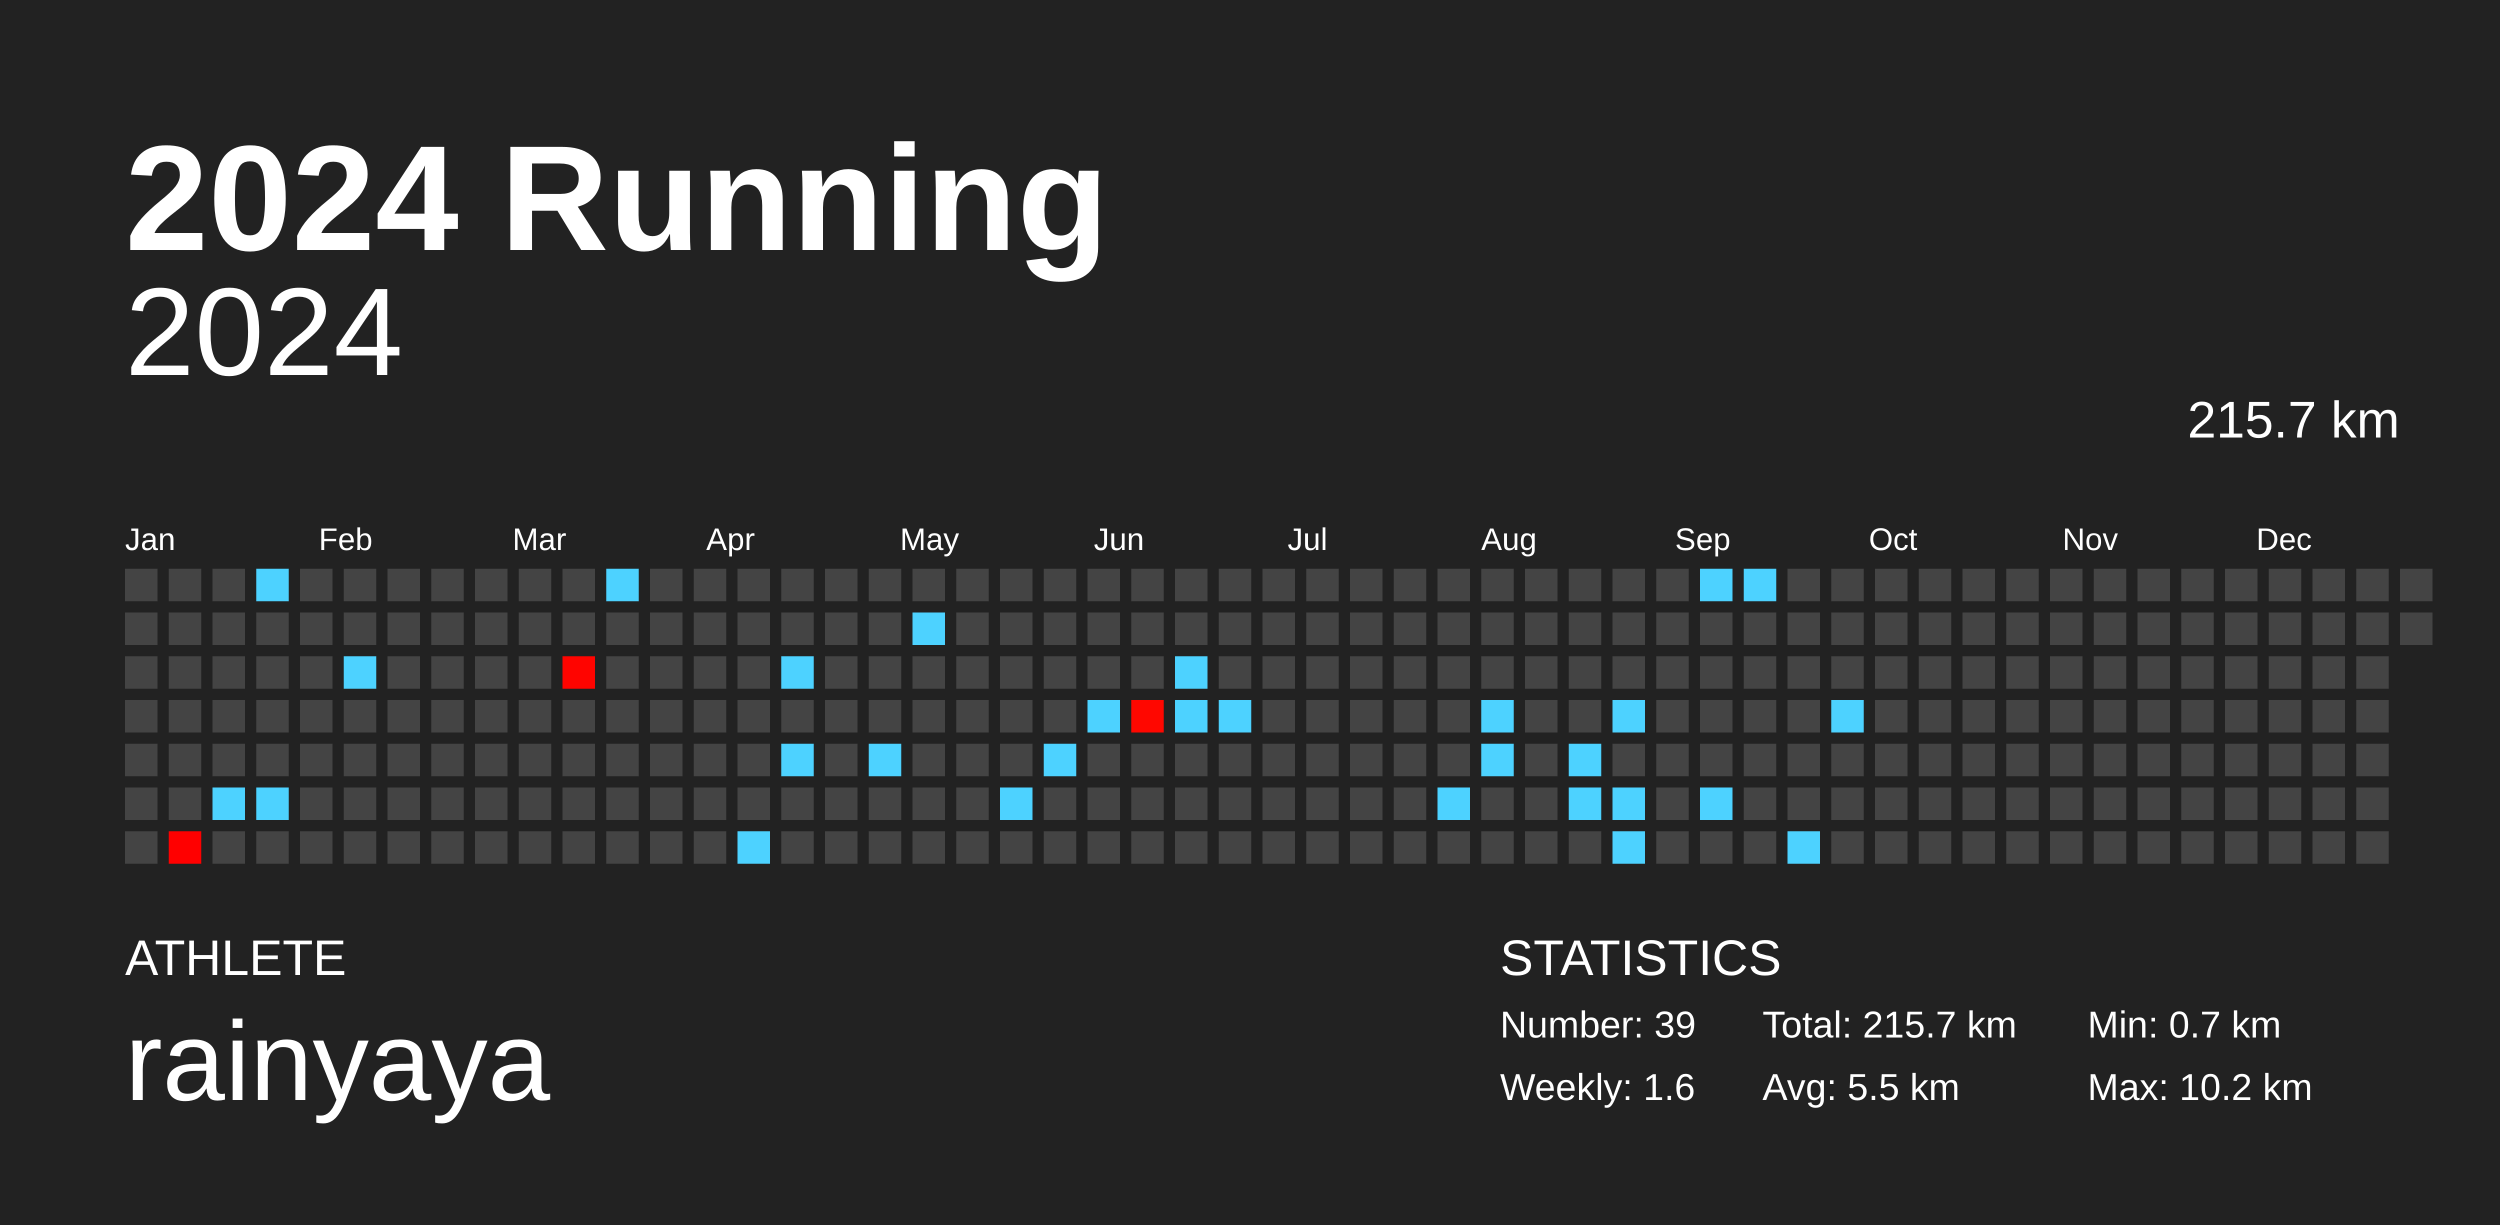
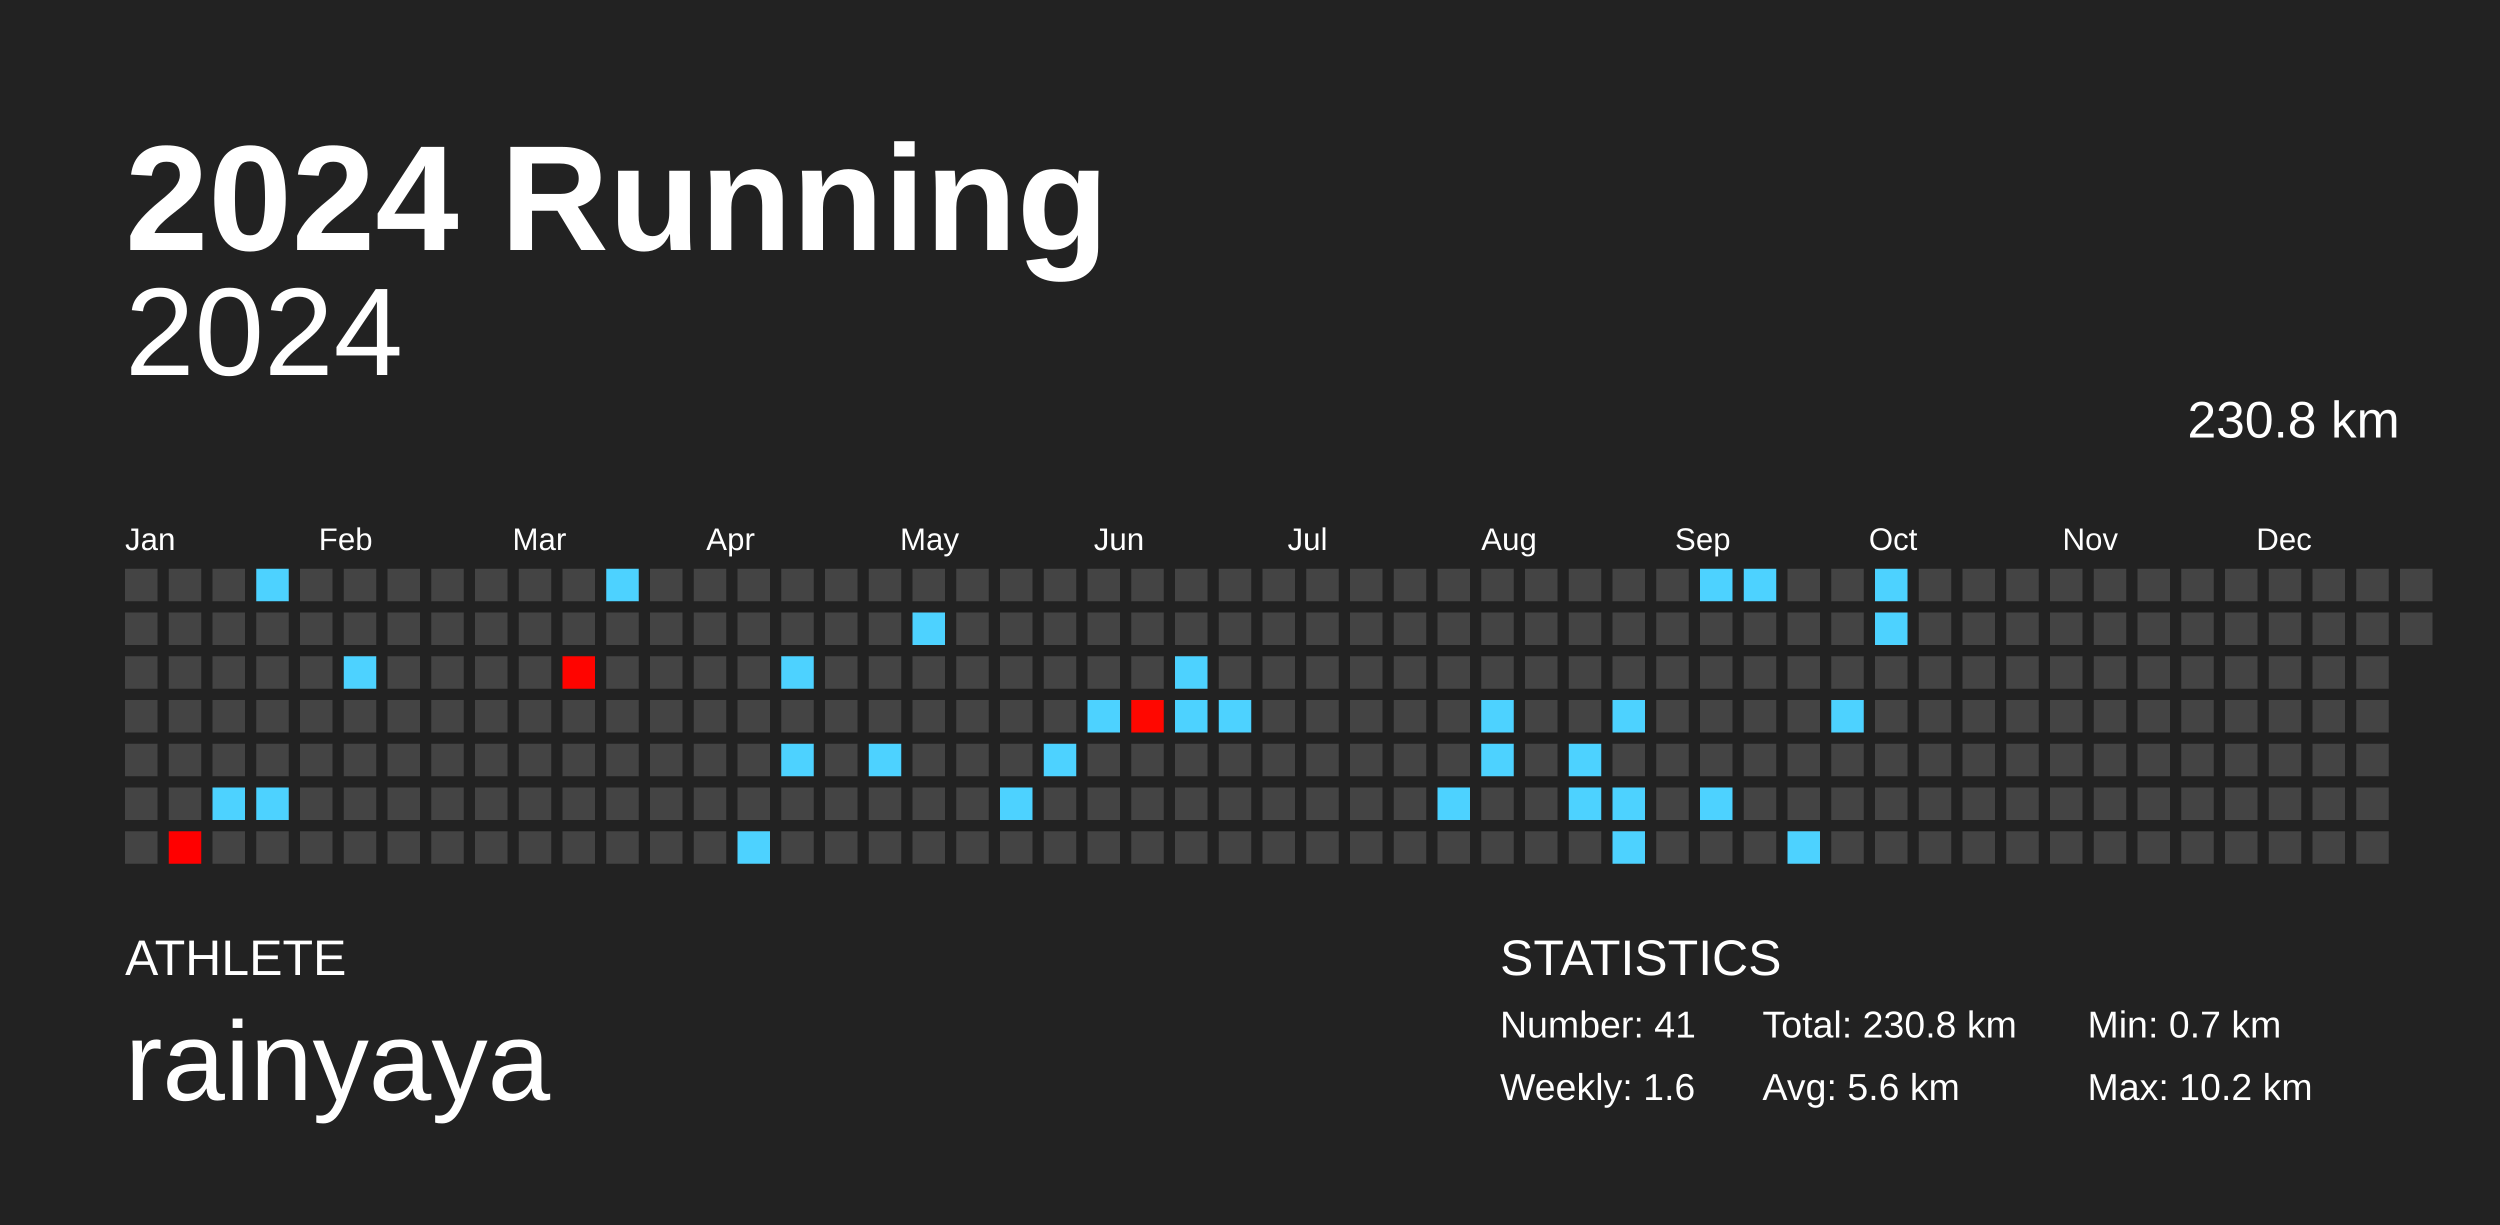
<svg xmlns="http://www.w3.org/2000/svg" baseProfile="full" height="98mm" version="1.1" viewBox="0,0,200,98" width="200mm">
  <defs />
  <rect fill="#222222" height="98" width="200" x="0" y="0" />
  <text fill="#FFFFFF" style="font-size:12px; font-family:Arial; font-weight:bold;" x="10" y="20">2024 Running</text>
  <text fill="#FFFFFF" style="font-size:4px; font-family:Arial" x="10" y="78">ATHLETE</text>
  <text fill="#FFFFFF" style="font-size:9px; font-family:Arial" x="10" y="88">rainyaya</text>
  <text fill="#FFFFFF" style="font-size:4px; font-family:Arial" x="120" y="78">STATISTICS</text>
-   <text fill="#FFFFFF" style="font-size:3px; font-family:Arial" x="120" y="83">Number: 39</text>
+   <text fill="#FFFFFF" style="font-size:3px; font-family:Arial" x="120" y="83">Number: 41</text>
  <text fill="#FFFFFF" style="font-size:3px; font-family:Arial" x="120" y="88">Weekly: 1.6</text>
-   <text fill="#FFFFFF" style="font-size:3px; font-family:Arial" x="141" y="83">Total: 215.7 km</text>
-   <text fill="#FFFFFF" style="font-size:3px; font-family:Arial" x="141" y="88">Avg: 5.5 km</text>
+   <text fill="#FFFFFF" style="font-size:3px; font-family:Arial" x="141" y="83">Total: 230.8 km</text>
+   <text fill="#FFFFFF" style="font-size:3px; font-family:Arial" x="141" y="88">Avg: 5.6 km</text>
  <text fill="#FFFFFF" style="font-size:3px; font-family:Arial" x="167" y="83">Min: 0.7 km</text>
  <text fill="#FFFFFF" style="font-size:3px; font-family:Arial" x="167" y="88">Max: 10.2 km</text>
  <text alignment-baseline="hanging" fill="#FFFFFF" style="font-size:10.0px; font-family:Arial;" x="10" y="30">2024</text>
-   <text alignment-baseline="hanging" fill="#FFFFFF" style="font-size:4.125px; font-family:Arial;" x="175" y="35">215.7 km</text>
+   <text alignment-baseline="hanging" fill="#FFFFFF" style="font-size:4.125px; font-family:Arial;" x="175" y="35">230.8 km</text>
  <text fill="#FFFFFF" style="font-size:2.5px; font-family:Arial" x="10.0" y="44">Jan</text>
  <text fill="#FFFFFF" style="font-size:2.5px; font-family:Arial" x="25.5" y="44">Feb</text>
  <text fill="#FFFFFF" style="font-size:2.5px; font-family:Arial" x="41.0" y="44">Mar</text>
  <text fill="#FFFFFF" style="font-size:2.5px; font-family:Arial" x="56.5" y="44">Apr</text>
  <text fill="#FFFFFF" style="font-size:2.5px; font-family:Arial" x="72.0" y="44">May</text>
  <text fill="#FFFFFF" style="font-size:2.5px; font-family:Arial" x="87.5" y="44">Jun</text>
  <text fill="#FFFFFF" style="font-size:2.5px; font-family:Arial" x="103.0" y="44">Jul</text>
  <text fill="#FFFFFF" style="font-size:2.5px; font-family:Arial" x="118.5" y="44">Aug</text>
  <text fill="#FFFFFF" style="font-size:2.5px; font-family:Arial" x="134.0" y="44">Sep</text>
  <text fill="#FFFFFF" style="font-size:2.5px; font-family:Arial" x="149.5" y="44">Oct</text>
  <text fill="#FFFFFF" style="font-size:2.5px; font-family:Arial" x="165.0" y="44">Nov</text>
  <text fill="#FFFFFF" style="font-size:2.5px; font-family:Arial" x="180.5" y="44">Dec</text>
  <rect fill="#444444" height="2.6" width="2.6" x="10.0" y="45.5" />
  <rect fill="#444444" height="2.6" width="2.6" x="10.0" y="49.0" />
  <rect fill="#444444" height="2.6" width="2.6" x="10.0" y="52.5" />
  <rect fill="#444444" height="2.6" width="2.6" x="10.0" y="56.0" />
  <rect fill="#444444" height="2.6" width="2.6" x="10.0" y="59.5" />
  <rect fill="#444444" height="2.6" width="2.6" x="10.0" y="63.0" />
  <rect fill="#444444" height="2.6" width="2.6" x="10.0" y="66.5" />
  <rect fill="#444444" height="2.6" width="2.6" x="13.5" y="45.5" />
  <rect fill="#444444" height="2.6" width="2.6" x="13.5" y="49.0" />
  <rect fill="#444444" height="2.6" width="2.6" x="13.5" y="52.5" />
  <rect fill="#444444" height="2.6" width="2.6" x="13.5" y="56.0" />
  <rect fill="#444444" height="2.6" width="2.6" x="13.5" y="59.5" />
  <rect fill="#444444" height="2.6" width="2.6" x="13.5" y="63.0" />
  <rect fill="#ff0000" height="2.6" width="2.6" x="13.5" y="66.5" />
  <rect fill="#444444" height="2.6" width="2.6" x="17.0" y="45.5" />
  <rect fill="#444444" height="2.6" width="2.6" x="17.0" y="49.0" />
  <rect fill="#444444" height="2.6" width="2.6" x="17.0" y="52.5" />
  <rect fill="#444444" height="2.6" width="2.6" x="17.0" y="56.0" />
  <rect fill="#444444" height="2.6" width="2.6" x="17.0" y="59.5" />
  <rect fill="#4dd2ff" height="2.6" width="2.6" x="17.0" y="63.0" />
  <rect fill="#444444" height="2.6" width="2.6" x="17.0" y="66.5" />
  <rect fill="#4dd2ff" height="2.6" width="2.6" x="20.5" y="45.5" />
  <rect fill="#444444" height="2.6" width="2.6" x="20.5" y="49.0" />
  <rect fill="#444444" height="2.6" width="2.6" x="20.5" y="52.5" />
  <rect fill="#444444" height="2.6" width="2.6" x="20.5" y="56.0" />
  <rect fill="#444444" height="2.6" width="2.6" x="20.5" y="59.5" />
  <rect fill="#4dd2ff" height="2.6" width="2.6" x="20.5" y="63.0" />
  <rect fill="#444444" height="2.6" width="2.6" x="20.5" y="66.5" />
  <rect fill="#444444" height="2.6" width="2.6" x="24.0" y="45.5" />
  <rect fill="#444444" height="2.6" width="2.6" x="24.0" y="49.0" />
  <rect fill="#444444" height="2.6" width="2.6" x="24.0" y="52.5" />
  <rect fill="#444444" height="2.6" width="2.6" x="24.0" y="56.0" />
  <rect fill="#444444" height="2.6" width="2.6" x="24.0" y="59.5" />
  <rect fill="#444444" height="2.6" width="2.6" x="24.0" y="63.0" />
  <rect fill="#444444" height="2.6" width="2.6" x="24.0" y="66.5" />
  <rect fill="#444444" height="2.6" width="2.6" x="27.5" y="45.5" />
  <rect fill="#444444" height="2.6" width="2.6" x="27.5" y="49.0" />
  <rect fill="#4dd2ff" height="2.6" width="2.6" x="27.5" y="52.5" />
  <rect fill="#444444" height="2.6" width="2.6" x="27.5" y="56.0" />
  <rect fill="#444444" height="2.6" width="2.6" x="27.5" y="59.5" />
  <rect fill="#444444" height="2.6" width="2.6" x="27.5" y="63.0" />
  <rect fill="#444444" height="2.6" width="2.6" x="27.5" y="66.5" />
  <rect fill="#444444" height="2.6" width="2.6" x="31.0" y="45.5" />
  <rect fill="#444444" height="2.6" width="2.6" x="31.0" y="49.0" />
  <rect fill="#444444" height="2.6" width="2.6" x="31.0" y="52.5" />
  <rect fill="#444444" height="2.6" width="2.6" x="31.0" y="56.0" />
  <rect fill="#444444" height="2.6" width="2.6" x="31.0" y="59.5" />
  <rect fill="#444444" height="2.6" width="2.6" x="31.0" y="63.0" />
  <rect fill="#444444" height="2.6" width="2.6" x="31.0" y="66.5" />
  <rect fill="#444444" height="2.6" width="2.6" x="34.5" y="45.5" />
  <rect fill="#444444" height="2.6" width="2.6" x="34.5" y="49.0" />
  <rect fill="#444444" height="2.6" width="2.6" x="34.5" y="52.5" />
  <rect fill="#444444" height="2.6" width="2.6" x="34.5" y="56.0" />
  <rect fill="#444444" height="2.6" width="2.6" x="34.5" y="59.5" />
  <rect fill="#444444" height="2.6" width="2.6" x="34.5" y="63.0" />
  <rect fill="#444444" height="2.6" width="2.6" x="34.5" y="66.5" />
  <rect fill="#444444" height="2.6" width="2.6" x="38.0" y="45.5" />
  <rect fill="#444444" height="2.6" width="2.6" x="38.0" y="49.0" />
  <rect fill="#444444" height="2.6" width="2.6" x="38.0" y="52.5" />
  <rect fill="#444444" height="2.6" width="2.6" x="38.0" y="56.0" />
  <rect fill="#444444" height="2.6" width="2.6" x="38.0" y="59.5" />
  <rect fill="#444444" height="2.6" width="2.6" x="38.0" y="63.0" />
  <rect fill="#444444" height="2.6" width="2.6" x="38.0" y="66.5" />
  <rect fill="#444444" height="2.6" width="2.6" x="41.5" y="45.5" />
  <rect fill="#444444" height="2.6" width="2.6" x="41.5" y="49.0" />
  <rect fill="#444444" height="2.6" width="2.6" x="41.5" y="52.5" />
  <rect fill="#444444" height="2.6" width="2.6" x="41.5" y="56.0" />
  <rect fill="#444444" height="2.6" width="2.6" x="41.5" y="59.5" />
  <rect fill="#444444" height="2.6" width="2.6" x="41.5" y="63.0" />
  <rect fill="#444444" height="2.6" width="2.6" x="41.5" y="66.5" />
  <rect fill="#444444" height="2.6" width="2.6" x="45.0" y="45.5" />
  <rect fill="#444444" height="2.6" width="2.6" x="45.0" y="49.0" />
  <rect fill="#ff0400" height="2.6" width="2.6" x="45.0" y="52.5" />
  <rect fill="#444444" height="2.6" width="2.6" x="45.0" y="56.0" />
  <rect fill="#444444" height="2.6" width="2.6" x="45.0" y="59.5" />
  <rect fill="#444444" height="2.6" width="2.6" x="45.0" y="63.0" />
  <rect fill="#444444" height="2.6" width="2.6" x="45.0" y="66.5" />
  <rect fill="#4dd2ff" height="2.6" width="2.6" x="48.5" y="45.5" />
  <rect fill="#444444" height="2.6" width="2.6" x="48.5" y="49.0" />
  <rect fill="#444444" height="2.6" width="2.6" x="48.5" y="52.5" />
  <rect fill="#444444" height="2.6" width="2.6" x="48.5" y="56.0" />
  <rect fill="#444444" height="2.6" width="2.6" x="48.5" y="59.5" />
  <rect fill="#444444" height="2.6" width="2.6" x="48.5" y="63.0" />
  <rect fill="#444444" height="2.6" width="2.6" x="48.5" y="66.5" />
  <rect fill="#444444" height="2.6" width="2.6" x="52.0" y="45.5" />
  <rect fill="#444444" height="2.6" width="2.6" x="52.0" y="49.0" />
  <rect fill="#444444" height="2.6" width="2.6" x="52.0" y="52.5" />
  <rect fill="#444444" height="2.6" width="2.6" x="52.0" y="56.0" />
  <rect fill="#444444" height="2.6" width="2.6" x="52.0" y="59.5" />
  <rect fill="#444444" height="2.6" width="2.6" x="52.0" y="63.0" />
  <rect fill="#444444" height="2.6" width="2.6" x="52.0" y="66.5" />
  <rect fill="#444444" height="2.6" width="2.6" x="55.5" y="45.5" />
  <rect fill="#444444" height="2.6" width="2.6" x="55.5" y="49.0" />
  <rect fill="#444444" height="2.6" width="2.6" x="55.5" y="52.5" />
  <rect fill="#444444" height="2.6" width="2.6" x="55.5" y="56.0" />
  <rect fill="#444444" height="2.6" width="2.6" x="55.5" y="59.5" />
  <rect fill="#444444" height="2.6" width="2.6" x="55.5" y="63.0" />
  <rect fill="#444444" height="2.6" width="2.6" x="55.5" y="66.5" />
  <rect fill="#444444" height="2.6" width="2.6" x="59.0" y="45.5" />
  <rect fill="#444444" height="2.6" width="2.6" x="59.0" y="49.0" />
  <rect fill="#444444" height="2.6" width="2.6" x="59.0" y="52.5" />
  <rect fill="#444444" height="2.6" width="2.6" x="59.0" y="56.0" />
  <rect fill="#444444" height="2.6" width="2.6" x="59.0" y="59.5" />
  <rect fill="#444444" height="2.6" width="2.6" x="59.0" y="63.0" />
  <rect fill="#4dd2ff" height="2.6" width="2.6" x="59.0" y="66.5" />
  <rect fill="#444444" height="2.6" width="2.6" x="62.5" y="45.5" />
  <rect fill="#444444" height="2.6" width="2.6" x="62.5" y="49.0" />
  <rect fill="#4dd2ff" height="2.6" width="2.6" x="62.5" y="52.5" />
  <rect fill="#444444" height="2.6" width="2.6" x="62.5" y="56.0" />
  <rect fill="#4dd2ff" height="2.6" width="2.6" x="62.5" y="59.5" />
  <rect fill="#444444" height="2.6" width="2.6" x="62.5" y="63.0" />
  <rect fill="#444444" height="2.6" width="2.6" x="62.5" y="66.5" />
  <rect fill="#444444" height="2.6" width="2.6" x="66.0" y="45.5" />
  <rect fill="#444444" height="2.6" width="2.6" x="66.0" y="49.0" />
  <rect fill="#444444" height="2.6" width="2.6" x="66.0" y="52.5" />
  <rect fill="#444444" height="2.6" width="2.6" x="66.0" y="56.0" />
  <rect fill="#444444" height="2.6" width="2.6" x="66.0" y="59.5" />
  <rect fill="#444444" height="2.6" width="2.6" x="66.0" y="63.0" />
  <rect fill="#444444" height="2.6" width="2.6" x="66.0" y="66.5" />
  <rect fill="#444444" height="2.6" width="2.6" x="69.5" y="45.5" />
  <rect fill="#444444" height="2.6" width="2.6" x="69.5" y="49.0" />
  <rect fill="#444444" height="2.6" width="2.6" x="69.5" y="52.5" />
  <rect fill="#444444" height="2.6" width="2.6" x="69.5" y="56.0" />
  <rect fill="#4dd2ff" height="2.6" width="2.6" x="69.5" y="59.5" />
  <rect fill="#444444" height="2.6" width="2.6" x="69.5" y="63.0" />
  <rect fill="#444444" height="2.6" width="2.6" x="69.5" y="66.5" />
  <rect fill="#444444" height="2.6" width="2.6" x="73.0" y="45.5" />
  <rect fill="#4dd2ff" height="2.6" width="2.6" x="73.0" y="49.0" />
  <rect fill="#444444" height="2.6" width="2.6" x="73.0" y="52.5" />
  <rect fill="#444444" height="2.6" width="2.6" x="73.0" y="56.0" />
  <rect fill="#444444" height="2.6" width="2.6" x="73.0" y="59.5" />
  <rect fill="#444444" height="2.6" width="2.6" x="73.0" y="63.0" />
  <rect fill="#444444" height="2.6" width="2.6" x="73.0" y="66.5" />
  <rect fill="#444444" height="2.6" width="2.6" x="76.5" y="45.5" />
  <rect fill="#444444" height="2.6" width="2.6" x="76.5" y="49.0" />
  <rect fill="#444444" height="2.6" width="2.6" x="76.5" y="52.5" />
  <rect fill="#444444" height="2.6" width="2.6" x="76.5" y="56.0" />
  <rect fill="#444444" height="2.6" width="2.6" x="76.5" y="59.5" />
  <rect fill="#444444" height="2.6" width="2.6" x="76.5" y="63.0" />
  <rect fill="#444444" height="2.6" width="2.6" x="76.5" y="66.5" />
  <rect fill="#444444" height="2.6" width="2.6" x="80.0" y="45.5" />
  <rect fill="#444444" height="2.6" width="2.6" x="80.0" y="49.0" />
  <rect fill="#444444" height="2.6" width="2.6" x="80.0" y="52.5" />
  <rect fill="#444444" height="2.6" width="2.6" x="80.0" y="56.0" />
  <rect fill="#444444" height="2.6" width="2.6" x="80.0" y="59.5" />
  <rect fill="#4dd2ff" height="2.6" width="2.6" x="80.0" y="63.0" />
  <rect fill="#444444" height="2.6" width="2.6" x="80.0" y="66.5" />
  <rect fill="#444444" height="2.6" width="2.6" x="83.5" y="45.5" />
  <rect fill="#444444" height="2.6" width="2.6" x="83.5" y="49.0" />
  <rect fill="#444444" height="2.6" width="2.6" x="83.5" y="52.5" />
  <rect fill="#444444" height="2.6" width="2.6" x="83.5" y="56.0" />
  <rect fill="#4dd2ff" height="2.6" width="2.6" x="83.5" y="59.5" />
  <rect fill="#444444" height="2.6" width="2.6" x="83.5" y="63.0" />
  <rect fill="#444444" height="2.6" width="2.6" x="83.5" y="66.5" />
  <rect fill="#444444" height="2.6" width="2.6" x="87.0" y="45.5" />
  <rect fill="#444444" height="2.6" width="2.6" x="87.0" y="49.0" />
  <rect fill="#444444" height="2.6" width="2.6" x="87.0" y="52.5" />
  <rect fill="#4dd2ff" height="2.6" width="2.6" x="87.0" y="56.0" />
  <rect fill="#444444" height="2.6" width="2.6" x="87.0" y="59.5" />
  <rect fill="#444444" height="2.6" width="2.6" x="87.0" y="63.0" />
  <rect fill="#444444" height="2.6" width="2.6" x="87.0" y="66.5" />
  <rect fill="#444444" height="2.6" width="2.6" x="90.5" y="45.5" />
  <rect fill="#444444" height="2.6" width="2.6" x="90.5" y="49.0" />
  <rect fill="#444444" height="2.6" width="2.6" x="90.5" y="52.5" />
  <rect fill="#ff0700" height="2.6" width="2.6" x="90.5" y="56.0" />
  <rect fill="#444444" height="2.6" width="2.6" x="90.5" y="59.5" />
  <rect fill="#444444" height="2.6" width="2.6" x="90.5" y="63.0" />
  <rect fill="#444444" height="2.6" width="2.6" x="90.5" y="66.5" />
  <rect fill="#444444" height="2.6" width="2.6" x="94.0" y="45.5" />
  <rect fill="#444444" height="2.6" width="2.6" x="94.0" y="49.0" />
  <rect fill="#4dd2ff" height="2.6" width="2.6" x="94.0" y="52.5" />
  <rect fill="#4dd2ff" height="2.6" width="2.6" x="94.0" y="56.0" />
  <rect fill="#444444" height="2.6" width="2.6" x="94.0" y="59.5" />
  <rect fill="#444444" height="2.6" width="2.6" x="94.0" y="63.0" />
  <rect fill="#444444" height="2.6" width="2.6" x="94.0" y="66.5" />
  <rect fill="#444444" height="2.6" width="2.6" x="97.5" y="45.5" />
  <rect fill="#444444" height="2.6" width="2.6" x="97.5" y="49.0" />
  <rect fill="#444444" height="2.6" width="2.6" x="97.5" y="52.5" />
  <rect fill="#4dd2ff" height="2.6" width="2.6" x="97.5" y="56.0" />
  <rect fill="#444444" height="2.6" width="2.6" x="97.5" y="59.5" />
  <rect fill="#444444" height="2.6" width="2.6" x="97.5" y="63.0" />
  <rect fill="#444444" height="2.6" width="2.6" x="97.5" y="66.5" />
  <rect fill="#444444" height="2.6" width="2.6" x="101.0" y="45.5" />
  <rect fill="#444444" height="2.6" width="2.6" x="101.0" y="49.0" />
  <rect fill="#444444" height="2.6" width="2.6" x="101.0" y="52.5" />
  <rect fill="#444444" height="2.6" width="2.6" x="101.0" y="56.0" />
  <rect fill="#444444" height="2.6" width="2.6" x="101.0" y="59.5" />
  <rect fill="#444444" height="2.6" width="2.6" x="101.0" y="63.0" />
  <rect fill="#444444" height="2.6" width="2.6" x="101.0" y="66.5" />
  <rect fill="#444444" height="2.6" width="2.6" x="104.5" y="45.5" />
  <rect fill="#444444" height="2.6" width="2.6" x="104.5" y="49.0" />
  <rect fill="#444444" height="2.6" width="2.6" x="104.5" y="52.5" />
  <rect fill="#444444" height="2.6" width="2.6" x="104.5" y="56.0" />
  <rect fill="#444444" height="2.6" width="2.6" x="104.5" y="59.5" />
  <rect fill="#444444" height="2.6" width="2.6" x="104.5" y="63.0" />
  <rect fill="#444444" height="2.6" width="2.6" x="104.5" y="66.5" />
  <rect fill="#444444" height="2.6" width="2.6" x="108.0" y="45.5" />
  <rect fill="#444444" height="2.6" width="2.6" x="108.0" y="49.0" />
  <rect fill="#444444" height="2.6" width="2.6" x="108.0" y="52.5" />
  <rect fill="#444444" height="2.6" width="2.6" x="108.0" y="56.0" />
  <rect fill="#444444" height="2.6" width="2.6" x="108.0" y="59.5" />
  <rect fill="#444444" height="2.6" width="2.6" x="108.0" y="63.0" />
  <rect fill="#444444" height="2.6" width="2.6" x="108.0" y="66.5" />
  <rect fill="#444444" height="2.6" width="2.6" x="111.5" y="45.5" />
  <rect fill="#444444" height="2.6" width="2.6" x="111.5" y="49.0" />
  <rect fill="#444444" height="2.6" width="2.6" x="111.5" y="52.5" />
  <rect fill="#444444" height="2.6" width="2.6" x="111.5" y="56.0" />
  <rect fill="#444444" height="2.6" width="2.6" x="111.5" y="59.5" />
  <rect fill="#444444" height="2.6" width="2.6" x="111.5" y="63.0" />
  <rect fill="#444444" height="2.6" width="2.6" x="111.5" y="66.5" />
  <rect fill="#444444" height="2.6" width="2.6" x="115.0" y="45.5" />
  <rect fill="#444444" height="2.6" width="2.6" x="115.0" y="49.0" />
  <rect fill="#444444" height="2.6" width="2.6" x="115.0" y="52.5" />
  <rect fill="#444444" height="2.6" width="2.6" x="115.0" y="56.0" />
  <rect fill="#444444" height="2.6" width="2.6" x="115.0" y="59.5" />
  <rect fill="#4dd2ff" height="2.6" width="2.6" x="115.0" y="63.0" />
  <rect fill="#444444" height="2.6" width="2.6" x="115.0" y="66.5" />
  <rect fill="#444444" height="2.6" width="2.6" x="118.5" y="45.5" />
  <rect fill="#444444" height="2.6" width="2.6" x="118.5" y="49.0" />
  <rect fill="#444444" height="2.6" width="2.6" x="118.5" y="52.5" />
  <rect fill="#4dd2ff" height="2.6" width="2.6" x="118.5" y="56.0" />
  <rect fill="#4dd2ff" height="2.6" width="2.6" x="118.5" y="59.5" />
  <rect fill="#444444" height="2.6" width="2.6" x="118.5" y="63.0" />
  <rect fill="#444444" height="2.6" width="2.6" x="118.5" y="66.5" />
  <rect fill="#444444" height="2.6" width="2.6" x="122.0" y="45.5" />
  <rect fill="#444444" height="2.6" width="2.6" x="122.0" y="49.0" />
  <rect fill="#444444" height="2.6" width="2.6" x="122.0" y="52.5" />
  <rect fill="#444444" height="2.6" width="2.6" x="122.0" y="56.0" />
  <rect fill="#444444" height="2.6" width="2.6" x="122.0" y="59.5" />
  <rect fill="#444444" height="2.6" width="2.6" x="122.0" y="63.0" />
  <rect fill="#444444" height="2.6" width="2.6" x="122.0" y="66.5" />
  <rect fill="#444444" height="2.6" width="2.6" x="125.5" y="45.5" />
  <rect fill="#444444" height="2.6" width="2.6" x="125.5" y="49.0" />
  <rect fill="#444444" height="2.6" width="2.6" x="125.5" y="52.5" />
  <rect fill="#444444" height="2.6" width="2.6" x="125.5" y="56.0" />
  <rect fill="#4dd2ff" height="2.6" width="2.6" x="125.5" y="59.5" />
  <rect fill="#4dd2ff" height="2.6" width="2.6" x="125.5" y="63.0" />
  <rect fill="#444444" height="2.6" width="2.6" x="125.5" y="66.5" />
  <rect fill="#444444" height="2.6" width="2.6" x="129.0" y="45.5" />
  <rect fill="#444444" height="2.6" width="2.6" x="129.0" y="49.0" />
  <rect fill="#444444" height="2.6" width="2.6" x="129.0" y="52.5" />
  <rect fill="#4dd2ff" height="2.6" width="2.6" x="129.0" y="56.0" />
  <rect fill="#444444" height="2.6" width="2.6" x="129.0" y="59.5" />
  <rect fill="#4dd2ff" height="2.6" width="2.6" x="129.0" y="63.0" />
  <rect fill="#4dd2ff" height="2.6" width="2.6" x="129.0" y="66.5" />
  <rect fill="#444444" height="2.6" width="2.6" x="132.5" y="45.5" />
  <rect fill="#444444" height="2.6" width="2.6" x="132.5" y="49.0" />
  <rect fill="#444444" height="2.6" width="2.6" x="132.5" y="52.5" />
  <rect fill="#444444" height="2.6" width="2.6" x="132.5" y="56.0" />
  <rect fill="#444444" height="2.6" width="2.6" x="132.5" y="59.5" />
  <rect fill="#444444" height="2.6" width="2.6" x="132.5" y="63.0" />
  <rect fill="#444444" height="2.6" width="2.6" x="132.5" y="66.5" />
  <rect fill="#4dd2ff" height="2.6" width="2.6" x="136.0" y="45.5" />
  <rect fill="#444444" height="2.6" width="2.6" x="136.0" y="49.0" />
  <rect fill="#444444" height="2.6" width="2.6" x="136.0" y="52.5" />
  <rect fill="#444444" height="2.6" width="2.6" x="136.0" y="56.0" />
  <rect fill="#444444" height="2.6" width="2.6" x="136.0" y="59.5" />
  <rect fill="#4dd2ff" height="2.6" width="2.6" x="136.0" y="63.0" />
  <rect fill="#444444" height="2.6" width="2.6" x="136.0" y="66.5" />
  <rect fill="#4dd2ff" height="2.6" width="2.6" x="139.5" y="45.5" />
  <rect fill="#444444" height="2.6" width="2.6" x="139.5" y="49.0" />
  <rect fill="#444444" height="2.6" width="2.6" x="139.5" y="52.5" />
  <rect fill="#444444" height="2.6" width="2.6" x="139.5" y="56.0" />
  <rect fill="#444444" height="2.6" width="2.6" x="139.5" y="59.5" />
  <rect fill="#444444" height="2.6" width="2.6" x="139.5" y="63.0" />
  <rect fill="#444444" height="2.6" width="2.6" x="139.5" y="66.5" />
  <rect fill="#444444" height="2.6" width="2.6" x="143.0" y="45.5" />
  <rect fill="#444444" height="2.6" width="2.6" x="143.0" y="49.0" />
  <rect fill="#444444" height="2.6" width="2.6" x="143.0" y="52.5" />
  <rect fill="#444444" height="2.6" width="2.6" x="143.0" y="56.0" />
  <rect fill="#444444" height="2.6" width="2.6" x="143.0" y="59.5" />
  <rect fill="#444444" height="2.6" width="2.6" x="143.0" y="63.0" />
  <rect fill="#4dd2ff" height="2.6" width="2.6" x="143.0" y="66.5" />
  <rect fill="#444444" height="2.6" width="2.6" x="146.5" y="45.5" />
  <rect fill="#444444" height="2.6" width="2.6" x="146.5" y="49.0" />
  <rect fill="#444444" height="2.6" width="2.6" x="146.5" y="52.5" />
  <rect fill="#4dd2ff" height="2.6" width="2.6" x="146.5" y="56.0" />
  <rect fill="#444444" height="2.6" width="2.6" x="146.5" y="59.5" />
  <rect fill="#444444" height="2.6" width="2.6" x="146.5" y="63.0" />
  <rect fill="#444444" height="2.6" width="2.6" x="146.5" y="66.5" />
-   <rect fill="#444444" height="2.6" width="2.6" x="150.0" y="45.5" />
-   <rect fill="#444444" height="2.6" width="2.6" x="150.0" y="49.0" />
+   <rect fill="#4dd2ff" height="2.6" width="2.6" x="150.0" y="45.5" />
+   <rect fill="#4dd2ff" height="2.6" width="2.6" x="150.0" y="49.0" />
  <rect fill="#444444" height="2.6" width="2.6" x="150.0" y="52.5" />
  <rect fill="#444444" height="2.6" width="2.6" x="150.0" y="56.0" />
  <rect fill="#444444" height="2.6" width="2.6" x="150.0" y="59.5" />
  <rect fill="#444444" height="2.6" width="2.6" x="150.0" y="63.0" />
  <rect fill="#444444" height="2.6" width="2.6" x="150.0" y="66.5" />
  <rect fill="#444444" height="2.6" width="2.6" x="153.5" y="45.5" />
  <rect fill="#444444" height="2.6" width="2.6" x="153.5" y="49.0" />
  <rect fill="#444444" height="2.6" width="2.6" x="153.5" y="52.5" />
  <rect fill="#444444" height="2.6" width="2.6" x="153.5" y="56.0" />
  <rect fill="#444444" height="2.6" width="2.6" x="153.5" y="59.5" />
  <rect fill="#444444" height="2.6" width="2.6" x="153.5" y="63.0" />
  <rect fill="#444444" height="2.6" width="2.6" x="153.5" y="66.5" />
  <rect fill="#444444" height="2.6" width="2.6" x="157.0" y="45.5" />
  <rect fill="#444444" height="2.6" width="2.6" x="157.0" y="49.0" />
  <rect fill="#444444" height="2.6" width="2.6" x="157.0" y="52.5" />
  <rect fill="#444444" height="2.6" width="2.6" x="157.0" y="56.0" />
  <rect fill="#444444" height="2.6" width="2.6" x="157.0" y="59.5" />
  <rect fill="#444444" height="2.6" width="2.6" x="157.0" y="63.0" />
  <rect fill="#444444" height="2.6" width="2.6" x="157.0" y="66.5" />
  <rect fill="#444444" height="2.6" width="2.6" x="160.5" y="45.5" />
  <rect fill="#444444" height="2.6" width="2.6" x="160.5" y="49.0" />
  <rect fill="#444444" height="2.6" width="2.6" x="160.5" y="52.5" />
  <rect fill="#444444" height="2.6" width="2.6" x="160.5" y="56.0" />
  <rect fill="#444444" height="2.6" width="2.6" x="160.5" y="59.5" />
  <rect fill="#444444" height="2.6" width="2.6" x="160.5" y="63.0" />
  <rect fill="#444444" height="2.6" width="2.6" x="160.5" y="66.5" />
  <rect fill="#444444" height="2.6" width="2.6" x="164.0" y="45.5" />
  <rect fill="#444444" height="2.6" width="2.6" x="164.0" y="49.0" />
  <rect fill="#444444" height="2.6" width="2.6" x="164.0" y="52.5" />
  <rect fill="#444444" height="2.6" width="2.6" x="164.0" y="56.0" />
  <rect fill="#444444" height="2.6" width="2.6" x="164.0" y="59.5" />
  <rect fill="#444444" height="2.6" width="2.6" x="164.0" y="63.0" />
  <rect fill="#444444" height="2.6" width="2.6" x="164.0" y="66.5" />
  <rect fill="#444444" height="2.6" width="2.6" x="167.5" y="45.5" />
  <rect fill="#444444" height="2.6" width="2.6" x="167.5" y="49.0" />
  <rect fill="#444444" height="2.6" width="2.6" x="167.5" y="52.5" />
  <rect fill="#444444" height="2.6" width="2.6" x="167.5" y="56.0" />
  <rect fill="#444444" height="2.6" width="2.6" x="167.5" y="59.5" />
  <rect fill="#444444" height="2.6" width="2.6" x="167.5" y="63.0" />
  <rect fill="#444444" height="2.6" width="2.6" x="167.5" y="66.5" />
  <rect fill="#444444" height="2.6" width="2.6" x="171.0" y="45.5" />
  <rect fill="#444444" height="2.6" width="2.6" x="171.0" y="49.0" />
  <rect fill="#444444" height="2.6" width="2.6" x="171.0" y="52.5" />
  <rect fill="#444444" height="2.6" width="2.6" x="171.0" y="56.0" />
  <rect fill="#444444" height="2.6" width="2.6" x="171.0" y="59.5" />
  <rect fill="#444444" height="2.6" width="2.6" x="171.0" y="63.0" />
  <rect fill="#444444" height="2.6" width="2.6" x="171.0" y="66.5" />
  <rect fill="#444444" height="2.6" width="2.6" x="174.5" y="45.5" />
  <rect fill="#444444" height="2.6" width="2.6" x="174.5" y="49.0" />
  <rect fill="#444444" height="2.6" width="2.6" x="174.5" y="52.5" />
  <rect fill="#444444" height="2.6" width="2.6" x="174.5" y="56.0" />
  <rect fill="#444444" height="2.6" width="2.6" x="174.5" y="59.5" />
  <rect fill="#444444" height="2.6" width="2.6" x="174.5" y="63.0" />
  <rect fill="#444444" height="2.6" width="2.6" x="174.5" y="66.5" />
  <rect fill="#444444" height="2.6" width="2.6" x="178.0" y="45.5" />
  <rect fill="#444444" height="2.6" width="2.6" x="178.0" y="49.0" />
  <rect fill="#444444" height="2.6" width="2.6" x="178.0" y="52.5" />
  <rect fill="#444444" height="2.6" width="2.6" x="178.0" y="56.0" />
  <rect fill="#444444" height="2.6" width="2.6" x="178.0" y="59.5" />
  <rect fill="#444444" height="2.6" width="2.6" x="178.0" y="63.0" />
  <rect fill="#444444" height="2.6" width="2.6" x="178.0" y="66.5" />
  <rect fill="#444444" height="2.6" width="2.6" x="181.5" y="45.5" />
  <rect fill="#444444" height="2.6" width="2.6" x="181.5" y="49.0" />
  <rect fill="#444444" height="2.6" width="2.6" x="181.5" y="52.5" />
  <rect fill="#444444" height="2.6" width="2.6" x="181.5" y="56.0" />
  <rect fill="#444444" height="2.6" width="2.6" x="181.5" y="59.5" />
  <rect fill="#444444" height="2.6" width="2.6" x="181.5" y="63.0" />
  <rect fill="#444444" height="2.6" width="2.6" x="181.5" y="66.5" />
  <rect fill="#444444" height="2.6" width="2.6" x="185.0" y="45.5" />
  <rect fill="#444444" height="2.6" width="2.6" x="185.0" y="49.0" />
  <rect fill="#444444" height="2.6" width="2.6" x="185.0" y="52.5" />
  <rect fill="#444444" height="2.6" width="2.6" x="185.0" y="56.0" />
  <rect fill="#444444" height="2.6" width="2.6" x="185.0" y="59.5" />
  <rect fill="#444444" height="2.6" width="2.6" x="185.0" y="63.0" />
  <rect fill="#444444" height="2.6" width="2.6" x="185.0" y="66.5" />
  <rect fill="#444444" height="2.6" width="2.6" x="188.5" y="45.5" />
  <rect fill="#444444" height="2.6" width="2.6" x="188.5" y="49.0" />
  <rect fill="#444444" height="2.6" width="2.6" x="188.5" y="52.5" />
  <rect fill="#444444" height="2.6" width="2.6" x="188.5" y="56.0" />
  <rect fill="#444444" height="2.6" width="2.6" x="188.5" y="59.5" />
  <rect fill="#444444" height="2.6" width="2.6" x="188.5" y="63.0" />
  <rect fill="#444444" height="2.6" width="2.6" x="188.5" y="66.5" />
  <rect fill="#444444" height="2.6" width="2.6" x="192.0" y="45.5" />
  <rect fill="#444444" height="2.6" width="2.6" x="192.0" y="49.0" />
</svg>
